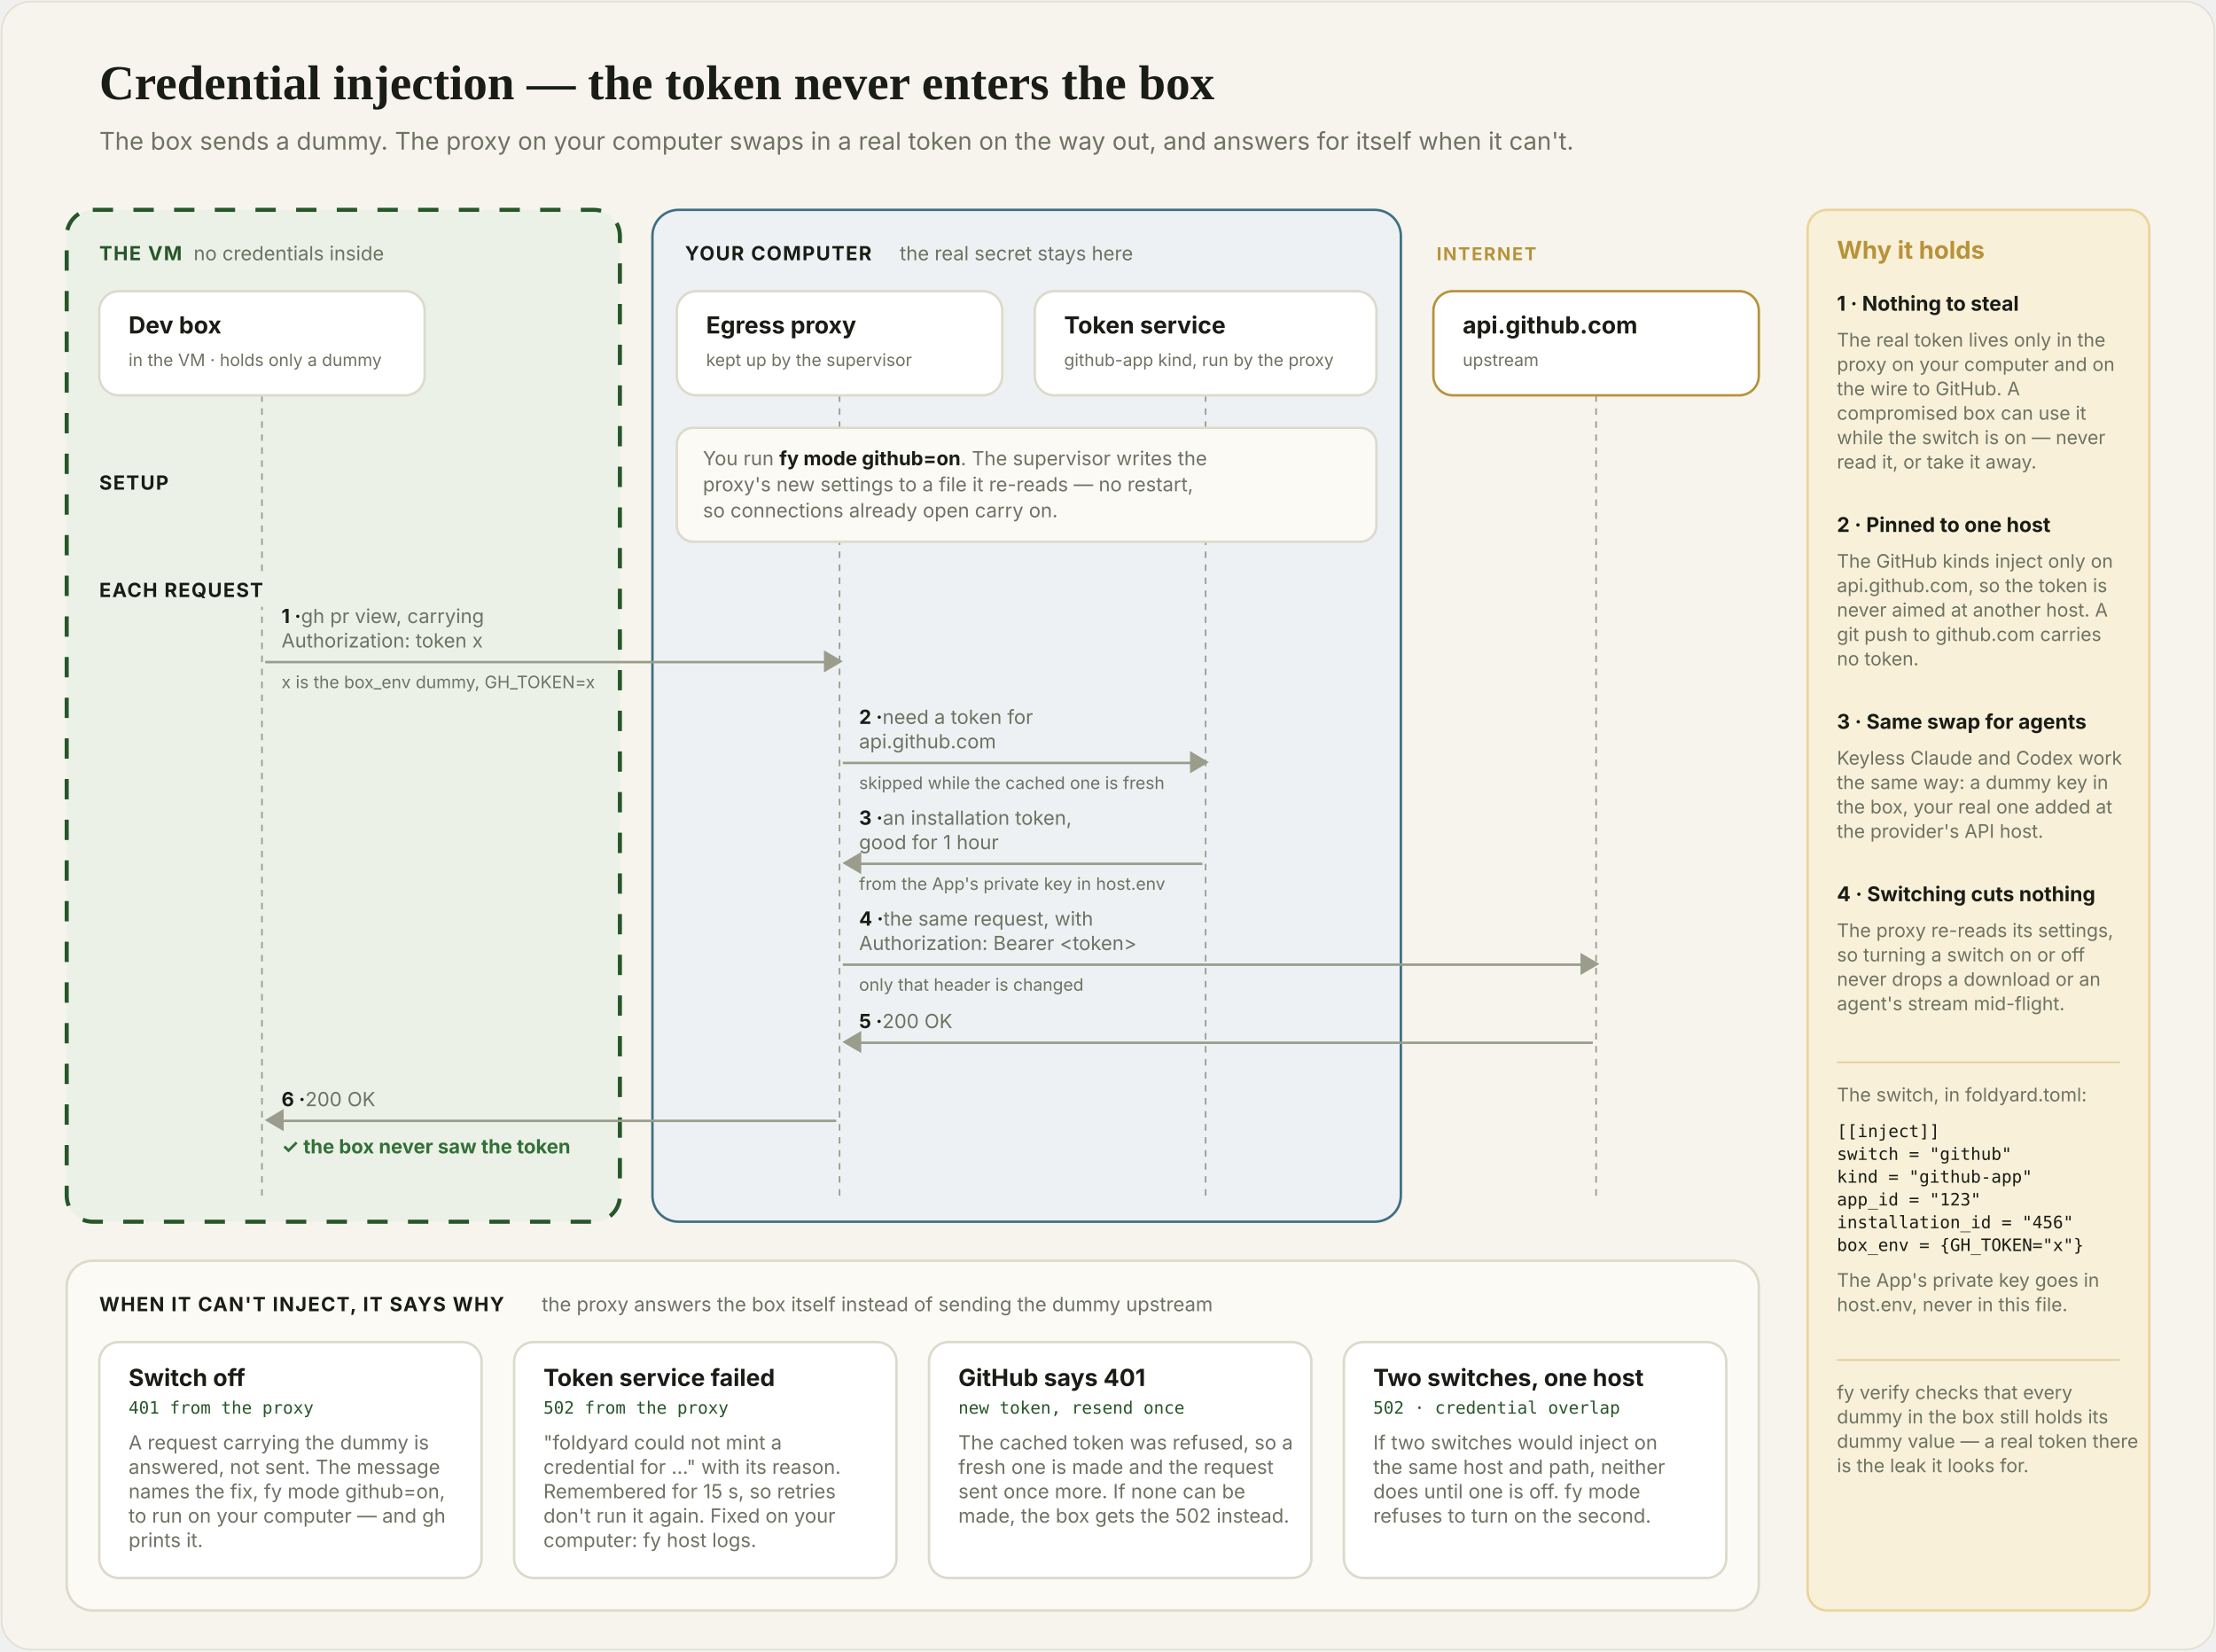
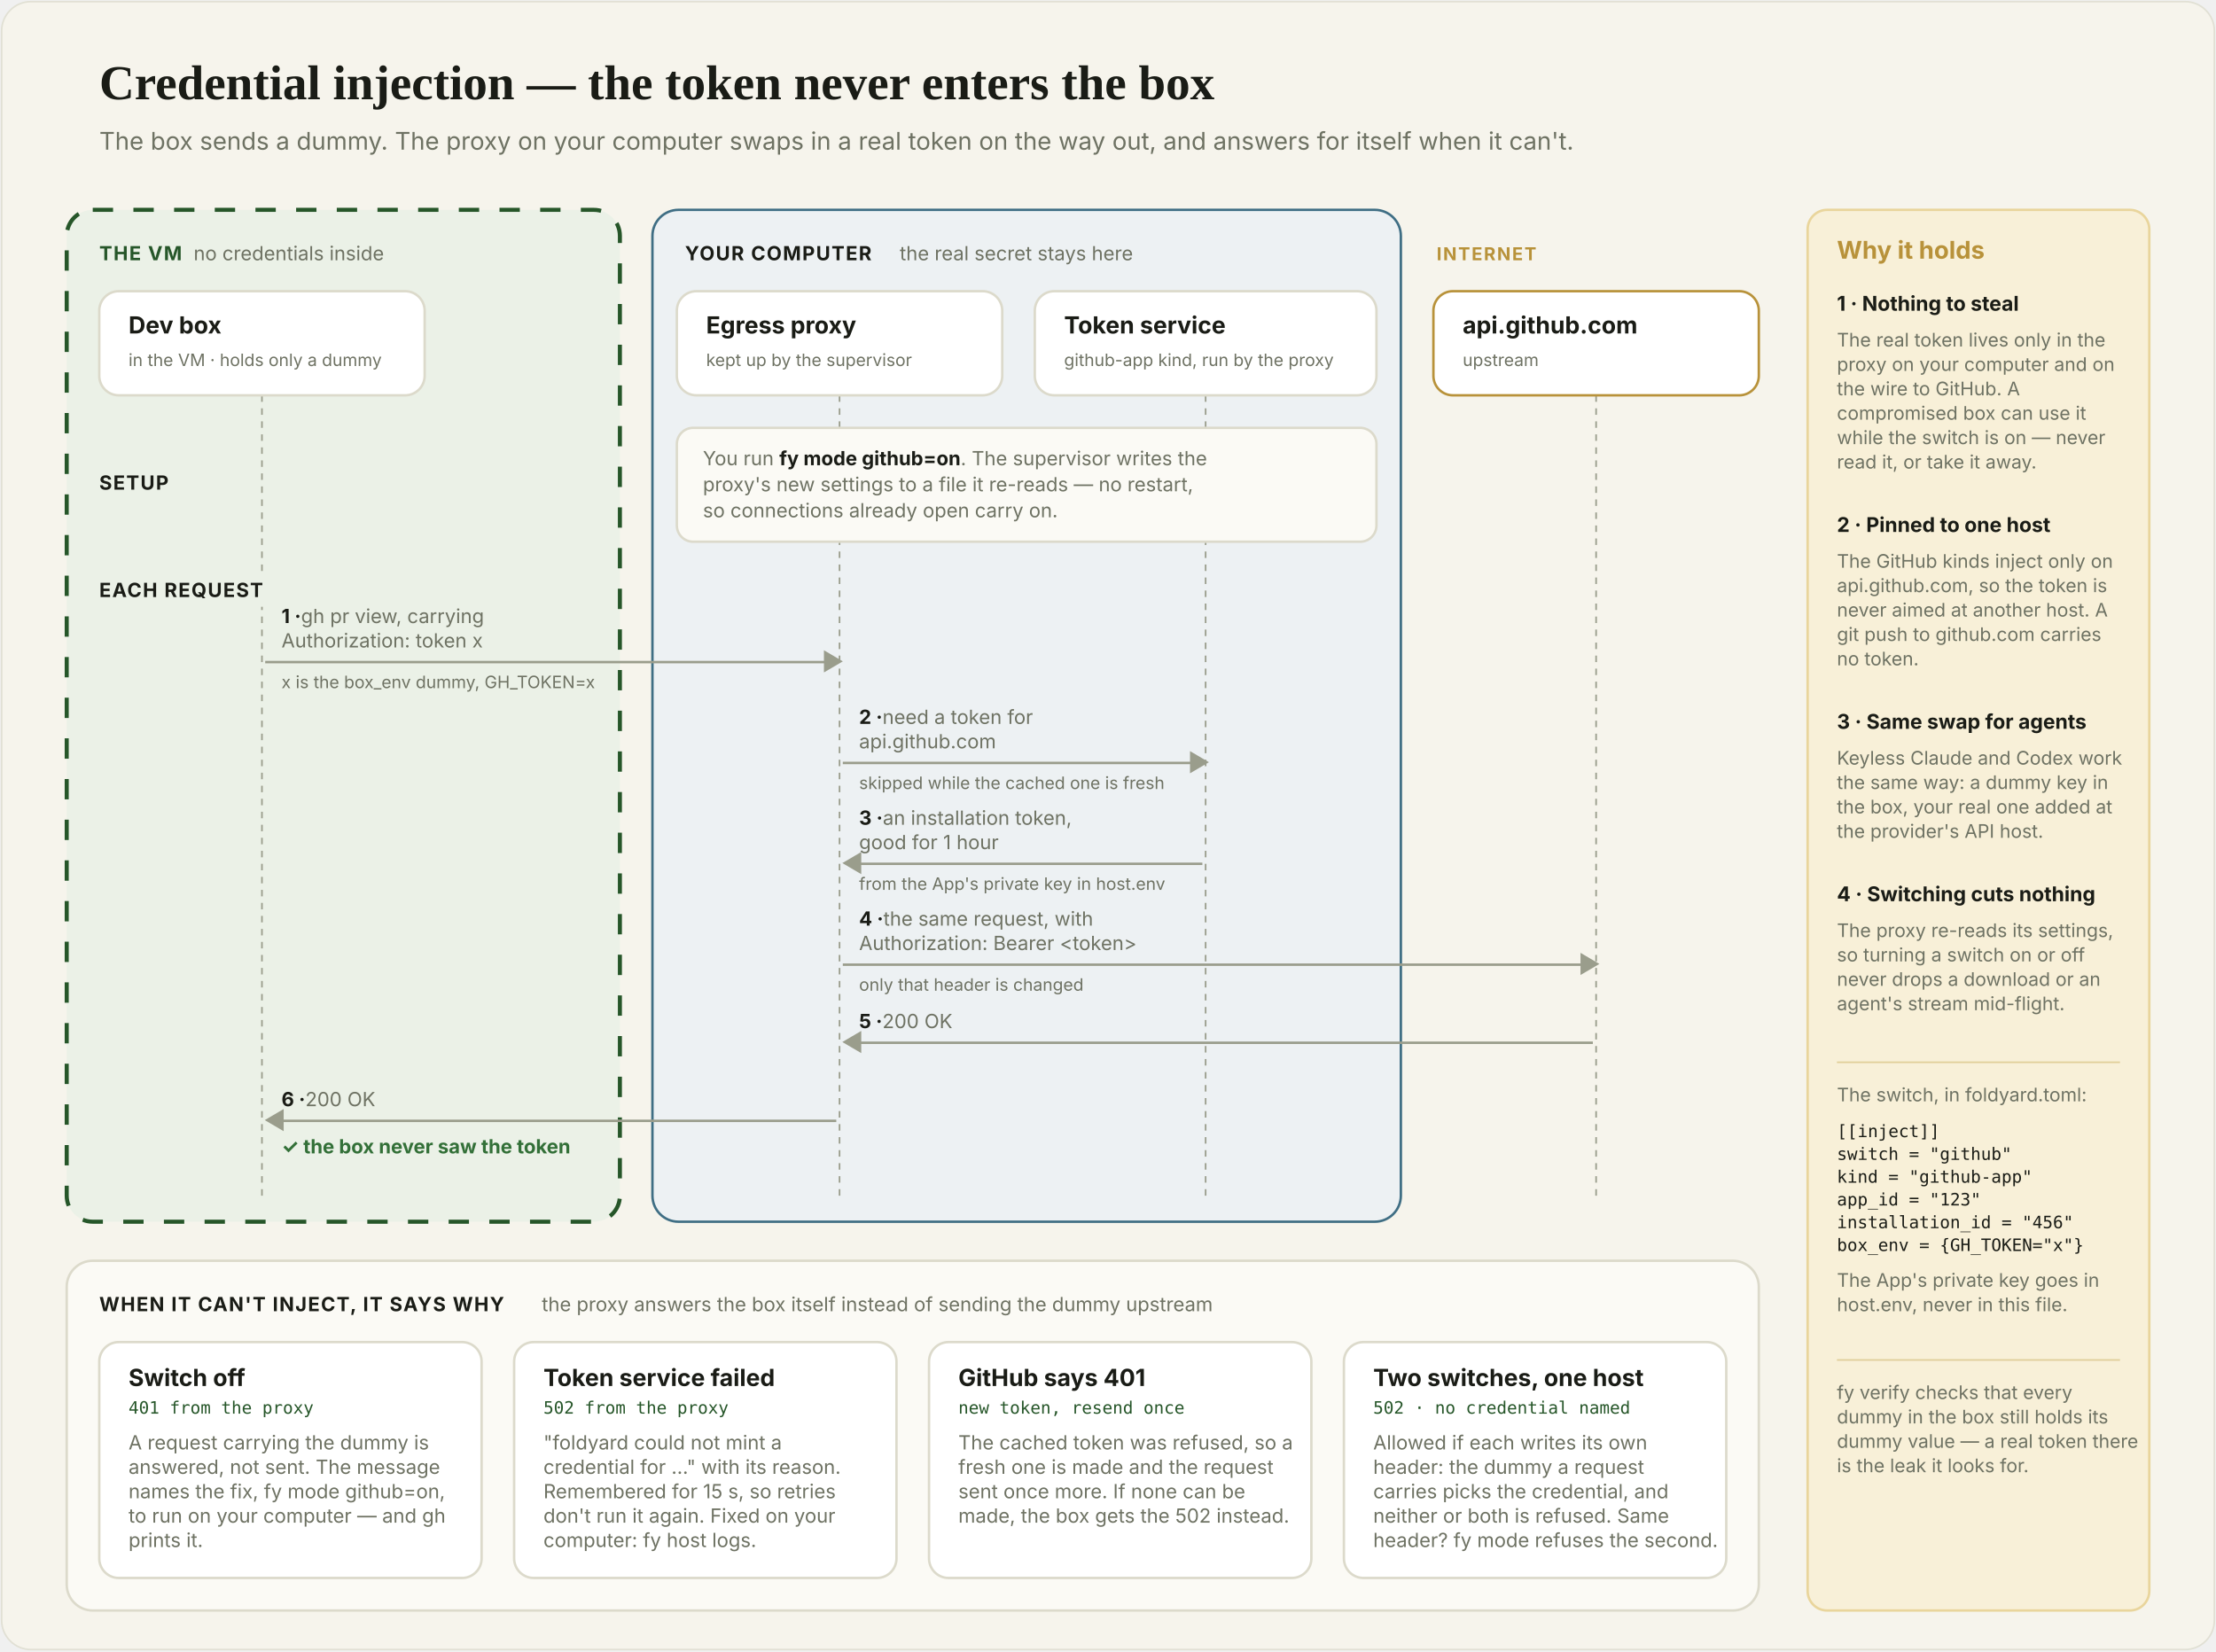
<svg xmlns="http://www.w3.org/2000/svg" width="1362" height="1015" viewBox="99 99 1362 1015" fill="none">
  <style>
    text { font-family: "Hanken Grotesk", "Inter", system-ui, -apple-system, "Segoe UI", sans-serif;
           fill: #6e7263; }
    .title    { font-family: "Newsreader", Georgia, "Times New Roman", serif;
                font-size: 30px; font-weight: 600; fill: #1a1c16; }
    .tagline  { font-size: 15px; }
    .band     { font-size: 12px; font-weight: 700; fill: #1a1c16; letter-spacing: .06em; }
    .band-yard{ font-size: 12px; font-weight: 700; fill: #265629; letter-spacing: .06em; }
    .band-sub { font-size: 12px; }
    .card-h   { font-size: 14.5px; font-weight: 700; fill: #1a1c16; }
    .body     { font-size: 12px; }
    .arrow    { font-size: 15px; fill: #9a9d8c; }
    .cap-b    { font-size: 12px; font-weight: 700; fill: #1a1c16; }
    .col-lbl  { font-size: 11px; font-weight: 700; fill: #b8923a; letter-spacing: .08em; }
    .col-h    { font-size: 15px; font-weight: 700; fill: #b8923a; }
    .idea-h   { font-size: 12.5px; font-weight: 700; fill: #1a1c16; }
    .idea     { font-size: 11.5px; }
    .mono     { font-family: ui-monospace, "SF Mono", Menlo, Consolas, monospace;
                font-size: 10.5px; fill: #265629; }
    .ring     { font-size: 10.5px; }
    .idea-mono{ font-family: ui-monospace, "SF Mono", Menlo, Consolas, monospace;
                font-size: 10.5px; fill: #1a1c16; white-space: pre; }
    .frame    { fill: #f6f4ec; stroke: #e1e0d4; }
    .card     { fill: #fff; stroke: #dcdacb; stroke-width: 1.5; }
    .fence    { fill: #edf1f3; stroke: #3f6e84; stroke-width: 1.5; }
    .yardfence{ fill: #ebf1e7; stroke: #265629; stroke-width: 2.5; stroke-dasharray: 12.5 12.5; }
    .up-card  { fill: #fff; stroke: #b8923a; stroke-width: 1.5; }
    .panel    { fill: #f8f0d8; stroke: #e9d59c; stroke-width: 1.5; }
    .rule     { stroke: #e0cf9a; stroke-width: 1; }
    .strip    { fill: #fbfaf5; stroke: #dcdacb; stroke-width: 1.5; }
    /* — sequence + status extras (diagram-specs §2.2) — */
    .st-ok    { font-size: 12px; font-weight: 700; fill: #337038; }
    .msg      { stroke: #9a9d8c; stroke-width: 1.5; }
    .life     { stroke: #9a9d8c; stroke-width: 1; stroke-dasharray: 4 4; }
  </style>
  <rect class="frame" x="100" y="100" width="1360" height="1013" rx="18" />
  <text class="title" x="160" y="160">Credential injection — the token never enters the box</text>
  <text class="tagline" x="160" y="191">The box sends a dummy. The proxy on your computer swaps in a real token on the way out, and answers for itself when it can't.</text>
  <rect class="yardfence" x="140" y="228" width="340" height="622" rx="16" />
  <text class="band-yard" x="160" y="259">THE VM</text>
  <text class="band-sub" x="218" y="259">no credentials inside</text>
  <rect class="fence" x="500" y="228" width="460" height="622" rx="16" />
  <text class="band" x="520" y="259">YOUR COMPUTER</text>
  <text class="band-sub" x="652" y="259">the real secret stays here</text>
  <text class="col-lbl" x="982" y="259">INTERNET</text>
  <line class="life" x1="260" y1="342" x2="260" y2="834" />
  <line class="life" x1="615" y1="342" x2="615" y2="834" />
  <line class="life" x1="840" y1="342" x2="840" y2="834" />
  <line class="life" x1="1080" y1="342" x2="1080" y2="834" />
  <rect class="card" x="160" y="278" width="200" height="64" rx="12" />
  <text class="card-h" x="178" y="304">Dev box</text>
  <text class="ring" x="178" y="324">in the VM · holds only a dummy</text>
  <rect class="card" x="515" y="278" width="200" height="64" rx="12" />
  <text class="card-h" x="533" y="304">Egress proxy</text>
  <text class="ring" x="533" y="324">kept up by the supervisor</text>
  <rect class="card" x="735" y="278" width="210" height="64" rx="12" />
  <text class="card-h" x="753" y="304">Token service</text>
  <text class="ring" x="753" y="324">github-app kind, run by the proxy</text>
  <rect class="up-card" x="980" y="278" width="200" height="64" rx="12" />
  <text class="card-h" x="998" y="304">api.github.com</text>
  <text class="ring" x="998" y="324">upstream</text>
  <text class="band" x="160" y="400">SETUP</text>
  <rect class="strip" x="515" y="362" width="430" height="70" rx="10" />
  <text class="body" x="531" y="385">
    <tspan x="531">You run <tspan class="cap-b">fy mode github=on</tspan>. The supervisor writes the</tspan>
    <tspan x="531" dy="16">proxy's new settings to a file it re-reads — no restart,</tspan>
    <tspan x="531" dy="16">so connections already open carry on.</tspan>
  </text>
  <rect x="156" y="452" width="112" height="20" fill="#ebf1e7" />
  <text class="band" x="160" y="466">EACH REQUEST</text>
  <text class="body" x="272" y="482">
    <tspan class="cap-b">1 · </tspan>gh pr view, carrying</text>
  <text class="body" x="272" y="497">Authorization: token x</text>
  <line class="msg" x1="262" y1="506" x2="606" y2="506" />
  <text class="arrow" x="604" y="511">▶</text>
  <text class="ring" x="272" y="522">x is the box_env dummy, GH_TOKEN=x</text>
  <text class="body" x="627" y="544">
    <tspan class="cap-b">2 · </tspan>need a token for</text>
  <text class="body" x="627" y="559">api.github.com</text>
  <line class="msg" x1="617" y1="568" x2="831" y2="568" />
  <text class="arrow" x="829" y="573">▶</text>
  <text class="ring" x="627" y="584">skipped while the cached one is fresh</text>
  <text class="body" x="627" y="606">
    <tspan class="cap-b">3 · </tspan>an installation token,</text>
  <text class="body" x="627" y="621">good for 1 hour</text>
  <line class="msg" x1="624" y1="630" x2="838" y2="630" />
  <text class="arrow" x="616" y="635">◀</text>
  <text class="ring" x="627" y="646">from the App's private key in host.env</text>
  <text class="body" x="627" y="668">
    <tspan class="cap-b">4 · </tspan>the same request, with</text>
  <text class="body" x="627" y="683">Authorization: Bearer &lt;token&gt;</text>
  <line class="msg" x1="617" y1="692" x2="1071" y2="692" />
  <text class="arrow" x="1069" y="697">▶</text>
  <text class="ring" x="627" y="708">only that header is changed</text>
  <text class="body" x="627" y="731">
    <tspan class="cap-b">5 · </tspan>200 OK</text>
  <line class="msg" x1="624" y1="740" x2="1078" y2="740" />
  <text class="arrow" x="616" y="745">◀</text>
  <text class="body" x="272" y="779">
    <tspan class="cap-b">6 · </tspan>200 OK</text>
  <line class="msg" x1="269" y1="788" x2="613" y2="788" />
  <text class="arrow" x="261" y="793">◀</text>
  <text class="st-ok" x="272" y="808">✓ the box never saw the token</text>
  <rect class="strip" x="140" y="874" width="1040" height="215" rx="16" />
  <text class="band" x="160" y="905">WHEN IT CAN'T INJECT, IT SAYS WHY</text>
  <text class="band-sub" x="432" y="905">the proxy answers the box itself instead of sending the dummy upstream</text>
  <rect class="card" x="160" y="924" width="235" height="145" rx="12" />
  <text class="card-h" x="178" y="951">Switch off</text>
  <text class="mono" x="178" y="968">401 from the proxy</text>
  <text class="body" x="178" y="990">
    <tspan x="178">A request carrying the dummy is</tspan>
    <tspan x="178" dy="15">answered, not sent. The message</tspan>
    <tspan x="178" dy="15">names the fix, fy mode github=on,</tspan>
    <tspan x="178" dy="15">to run on your computer — and gh</tspan>
    <tspan x="178" dy="15">prints it.</tspan>
  </text>
  <rect class="card" x="415" y="924" width="235" height="145" rx="12" />
  <text class="card-h" x="433" y="951">Token service failed</text>
  <text class="mono" x="433" y="968">502 from the proxy</text>
  <text class="body" x="433" y="990">
    <tspan x="433">"foldyard could not mint a</tspan>
    <tspan x="433" dy="15">credential for …" with its reason.</tspan>
    <tspan x="433" dy="15">Remembered for 15 s, so retries</tspan>
    <tspan x="433" dy="15">don't run it again. Fixed on your</tspan>
    <tspan x="433" dy="15">computer: fy host logs.</tspan>
  </text>
  <rect class="card" x="670" y="924" width="235" height="145" rx="12" />
  <text class="card-h" x="688" y="951">GitHub says 401</text>
  <text class="mono" x="688" y="968">new token, resend once</text>
  <text class="body" x="688" y="990">
    <tspan x="688">The cached token was refused, so a</tspan>
    <tspan x="688" dy="15">fresh one is made and the request</tspan>
    <tspan x="688" dy="15">sent once more. If none can be</tspan>
    <tspan x="688" dy="15">made, the box gets the 502 instead.</tspan>
  </text>
  <rect class="card" x="925" y="924" width="235" height="145" rx="12" />
  <text class="card-h" x="943" y="951">Two switches, one host</text>
-   <text class="mono" x="943" y="968">502 · credential overlap</text>
+   <text class="mono" x="943" y="968">502 · no credential named</text>
  <text class="body" x="943" y="990">
-     <tspan x="943">If two switches would inject on</tspan>
-     <tspan x="943" dy="15">the same host and path, neither</tspan>
-     <tspan x="943" dy="15">does until one is off. fy mode</tspan>
-     <tspan x="943" dy="15">refuses to turn on the second.</tspan>
+     <tspan x="943">Allowed if each writes its own</tspan>
+     <tspan x="943" dy="15">header: the dummy a request</tspan>
+     <tspan x="943" dy="15">carries picks the credential, and</tspan>
+     <tspan x="943" dy="15">neither or both is refused. Same</tspan>
+     <tspan x="943" dy="15">header? fy mode refuses the second.</tspan>
  </text>
  <rect class="panel" x="1210" y="228" width="210" height="861" rx="12" />
  <text class="col-h" x="1228" y="258">Why it holds</text>
  <text class="idea-h" x="1228" y="290">1 · Nothing to steal</text>
  <text class="idea" x="1228" y="312">
    <tspan x="1228">The real token lives only in the</tspan>
    <tspan x="1228" dy="15">proxy on your computer and on</tspan>
    <tspan x="1228" dy="15">the wire to GitHub. A</tspan>
    <tspan x="1228" dy="15">compromised box can use it</tspan>
    <tspan x="1228" dy="15">while the switch is on — never</tspan>
    <tspan x="1228" dy="15">read it, or take it away.</tspan>
  </text>
  <text class="idea-h" x="1228" y="426">2 · Pinned to one host</text>
  <text class="idea" x="1228" y="448">
    <tspan x="1228">The GitHub kinds inject only on</tspan>
    <tspan x="1228" dy="15">api.github.com, so the token is</tspan>
    <tspan x="1228" dy="15">never aimed at another host. A</tspan>
    <tspan x="1228" dy="15">git push to github.com carries</tspan>
    <tspan x="1228" dy="15">no token.</tspan>
  </text>
  <text class="idea-h" x="1228" y="547">3 · Same swap for agents</text>
  <text class="idea" x="1228" y="569">
    <tspan x="1228">Keyless Claude and Codex work</tspan>
    <tspan x="1228" dy="15">the same way: a dummy key in</tspan>
    <tspan x="1228" dy="15">the box, your real one added at</tspan>
    <tspan x="1228" dy="15">the provider's API host.</tspan>
  </text>
  <text class="idea-h" x="1228" y="653">4 · Switching cuts nothing</text>
  <text class="idea" x="1228" y="675">
    <tspan x="1228">The proxy re-reads its settings,</tspan>
    <tspan x="1228" dy="15">so turning a switch on or off</tspan>
    <tspan x="1228" dy="15">never drops a download or an</tspan>
    <tspan x="1228" dy="15">agent's stream mid-flight.</tspan>
  </text>
  <line class="rule" x1="1228" y1="752" x2="1402" y2="752" />
  <text class="idea" x="1228" y="776">The switch, in foldyard.toml:</text>
  <text class="idea-mono" x="1228" y="798">
    <tspan x="1228">[[inject]]</tspan>
    <tspan x="1228" dy="14">switch  = "github"</tspan>
    <tspan x="1228" dy="14">kind    = "github-app"</tspan>
    <tspan x="1228" dy="14">app_id  = "123"</tspan>
    <tspan x="1228" dy="14">installation_id = "456"</tspan>
    <tspan x="1228" dy="14">box_env = {GH_TOKEN="x"}</tspan>
  </text>
  <text class="idea" x="1228" y="890">
    <tspan x="1228">The App's private key goes in</tspan>
    <tspan x="1228" dy="15">host.env, never in this file.</tspan>
  </text>
  <line class="rule" x1="1228" y1="935" x2="1402" y2="935" />
  <text class="idea" x="1228" y="959">
    <tspan x="1228">fy verify checks that every</tspan>
    <tspan x="1228" dy="15">dummy in the box still holds its</tspan>
    <tspan x="1228" dy="15">dummy value — a real token there</tspan>
    <tspan x="1228" dy="15">is the leak it looks for.</tspan>
  </text>
</svg>
